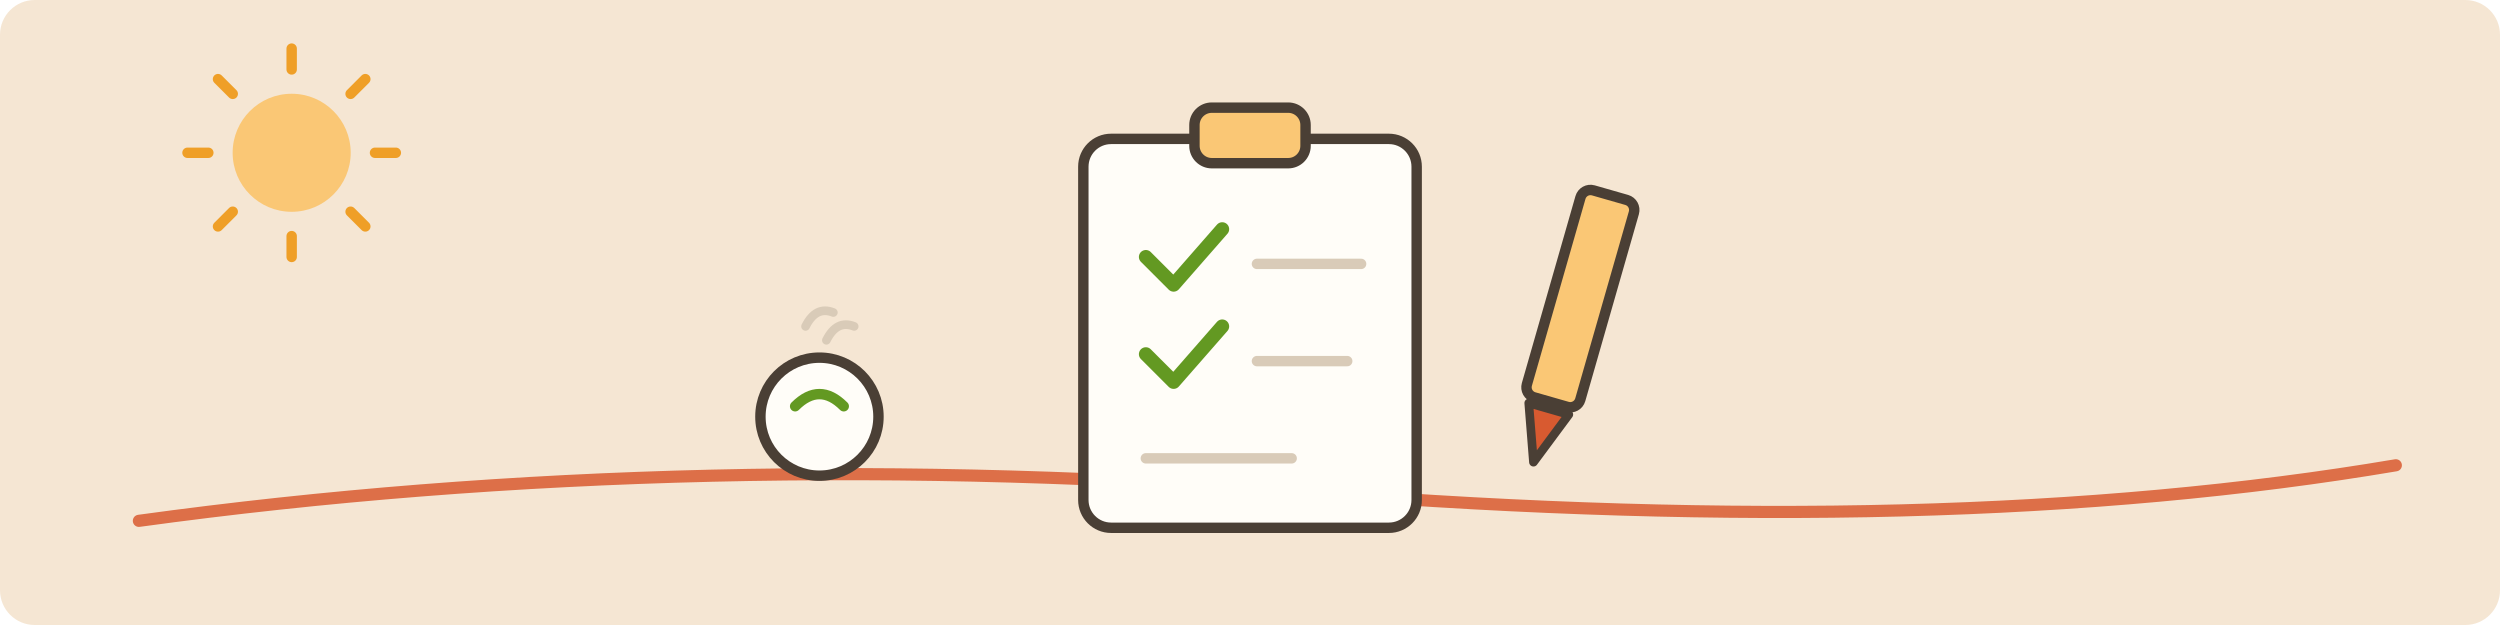
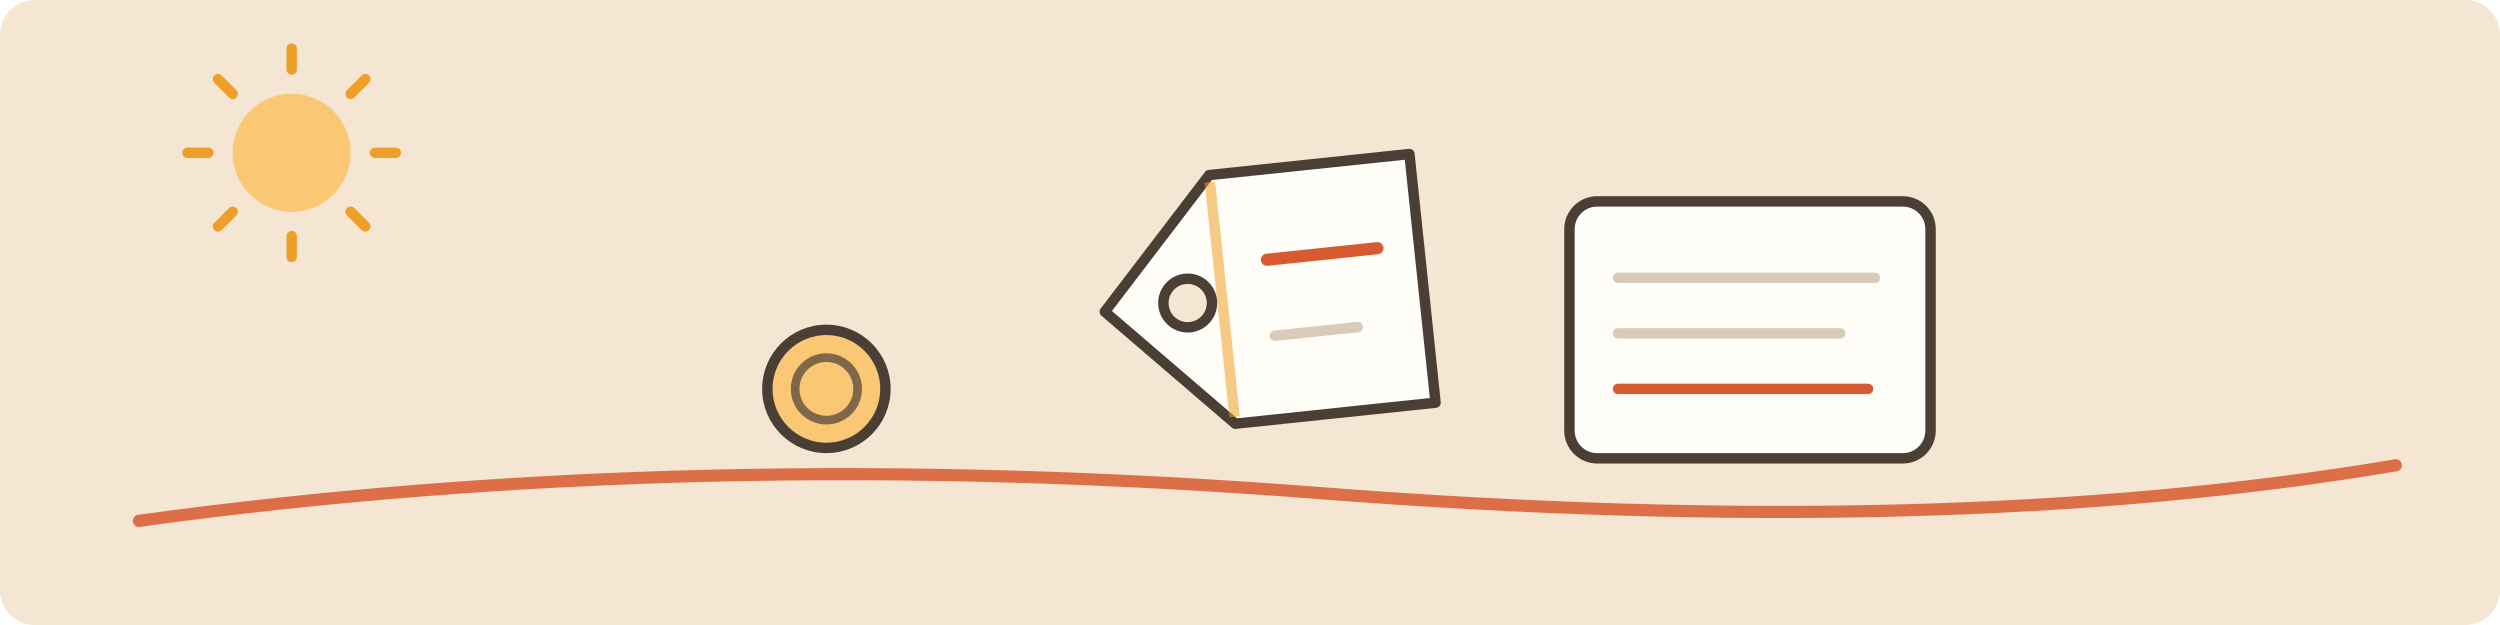
<svg xmlns="http://www.w3.org/2000/svg" width="720" height="180" viewBox="0 0 720 180" role="img" aria-hidden="true">
  <style>
.ec-bg{fill:#F5E6D3}
.ec-paper{fill:#FFFDF8}
.ec-ln{stroke:#4A3F35}
.ec-rule{stroke:#D9CBB8}
.ec-ink{fill:#4A3F35}
@media (prefers-color-scheme: dark){
.ec-bg{fill:#33251B}
.ec-paper{fill:#241D15}
.ec-ln{stroke:#EFE7DA}
.ec-rule{stroke:#5C5044}
.ec-ink{fill:#EFE7DA}
}
</style>
  <rect width="720" height="180" rx="10" class="ec-bg" />
  <g transform="translate(84,44)">
    <circle cx="0" cy="0" r="17" fill="#FAC775" />
    <line x1="0" y1="-24" x2="0" y2="-30" stroke="#EF9F27" stroke-width="3" stroke-linecap="round" transform="rotate(0)" />
    <line x1="0" y1="-24" x2="0" y2="-30" stroke="#EF9F27" stroke-width="3" stroke-linecap="round" transform="rotate(45)" />
    <line x1="0" y1="-24" x2="0" y2="-30" stroke="#EF9F27" stroke-width="3" stroke-linecap="round" transform="rotate(90)" />
    <line x1="0" y1="-24" x2="0" y2="-30" stroke="#EF9F27" stroke-width="3" stroke-linecap="round" transform="rotate(135)" />
    <line x1="0" y1="-24" x2="0" y2="-30" stroke="#EF9F27" stroke-width="3" stroke-linecap="round" transform="rotate(180)" />
    <line x1="0" y1="-24" x2="0" y2="-30" stroke="#EF9F27" stroke-width="3" stroke-linecap="round" transform="rotate(225)" />
    <line x1="0" y1="-24" x2="0" y2="-30" stroke="#EF9F27" stroke-width="3" stroke-linecap="round" transform="rotate(270)" />
    <line x1="0" y1="-24" x2="0" y2="-30" stroke="#EF9F27" stroke-width="3" stroke-linecap="round" transform="rotate(315)" />
  </g>
  <path d="M40 150 Q200 128 380 142 T690 134" fill="none" stroke="#D85A30" stroke-width="3.5" stroke-linecap="round" opacity="0.85" />
-   <g transform="translate(312,40)">
-     <rect width="96" height="112" rx="8" class="ec-paper ec-ln" stroke-width="3" />
-     <rect x="32" y="-9" width="32" height="16" rx="5" fill="#FAC775" class="ec-ln" stroke-width="3" />
-     <path d="M18 34 l8 8 14 -16" fill="none" stroke="#639922" stroke-width="4" stroke-linecap="round" stroke-linejoin="round" />
-     <line x1="50" y1="36" x2="80" y2="36" class="ec-rule" stroke-width="3" stroke-linecap="round" />
-     <path d="M18 62 l8 8 14 -16" fill="none" stroke="#639922" stroke-width="4" stroke-linecap="round" stroke-linejoin="round" />
-     <line x1="50" y1="64" x2="76" y2="64" class="ec-rule" stroke-width="3" stroke-linecap="round" />
-     <line x1="18" y1="92" x2="60" y2="92" class="ec-rule" stroke-width="3" stroke-linecap="round" />
+   <g transform="translate(314,50) rotate(-6)">
+     <path d="M0 40 L34 4 H92 V76 H34 Z" class="ec-paper ec-ln" stroke-width="3" stroke-linejoin="round" />
+     <line x1="34" y1="6" x2="34" y2="74" stroke="#EF9F27" stroke-width="3" opacity="0.55" />
+     <circle cx="24" cy="40" r="7" class="ec-bg ec-ln" stroke-width="3" />
+     <line x1="48" y1="30" x2="80" y2="30" stroke="#D85A30" stroke-width="3.5" stroke-linecap="round" />
+     <line x1="48" y1="52" x2="72" y2="52" class="ec-rule" stroke-width="3" stroke-linecap="round" />
  </g>
-   <g transform="translate(456,54) rotate(16)">
-     <rect width="16" height="62" rx="3" fill="#FAC775" class="ec-ln" stroke-width="3" />
-     <path d="M2 64 L8 80 L14 64 Z" fill="#D85A30" class="ec-ln" stroke-width="2.5" stroke-linejoin="round" />
+   <g transform="translate(238,112)">
+     <circle r="17" fill="#FAC775" class="ec-ln" stroke-width="3" />
+     <circle r="9" fill="none" class="ec-ln" stroke-width="2.5" opacity="0.7" />
  </g>
-   <g transform="translate(236,120)">
-     <circle cx="0" cy="0" r="17" class="ec-paper ec-ln" stroke-width="3" />
-     <path d="M-7 -3 Q0 -10 7 -3" fill="none" stroke="#639922" stroke-width="3" stroke-linecap="round" />
-     <path d="M-4 -26 Q-1 -32 4 -30 M2 -22 Q5 -28 10 -26" fill="none" class="ec-rule" stroke-width="2.5" stroke-linecap="round" />
+   <g transform="translate(452,58)">
+     <rect width="104" height="74" rx="8" class="ec-paper ec-ln" stroke-width="3" />
+     <line x1="14" y1="22" x2="88" y2="22" class="ec-rule" stroke-width="3" stroke-linecap="round" />
+     <line x1="14" y1="38" x2="78" y2="38" class="ec-rule" stroke-width="3" stroke-linecap="round" />
+     <line x1="14" y1="54" x2="86" y2="54" stroke="#D85A30" stroke-width="3" stroke-linecap="round" />
  </g>
</svg>
